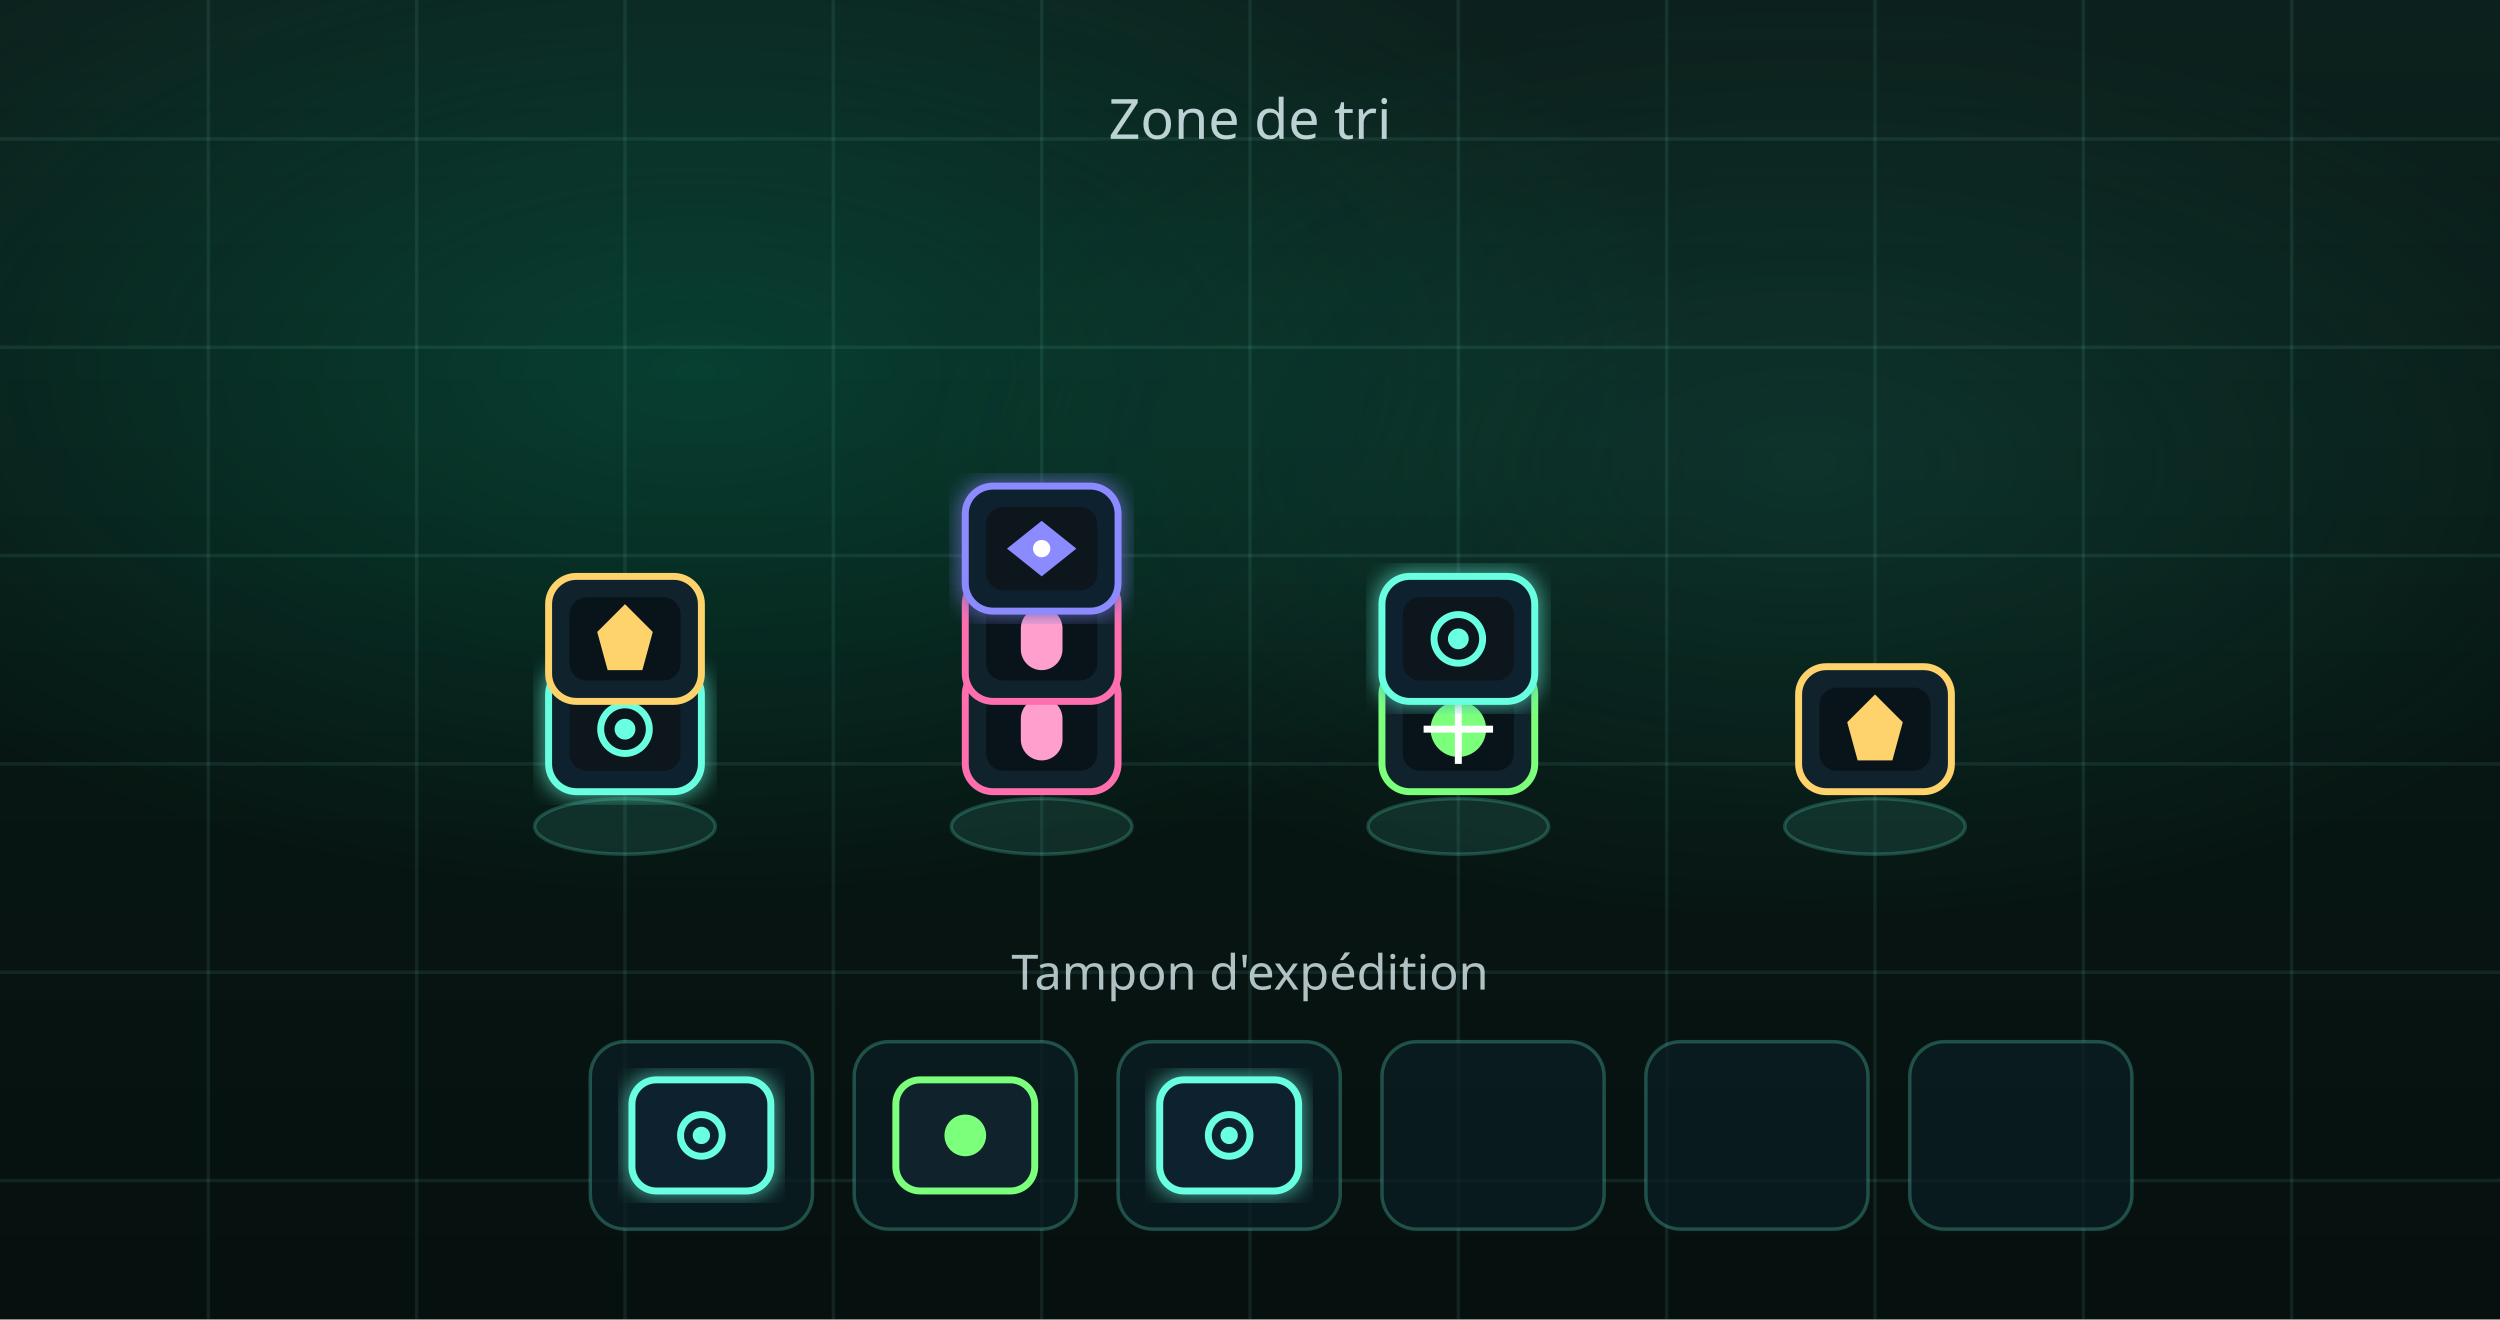
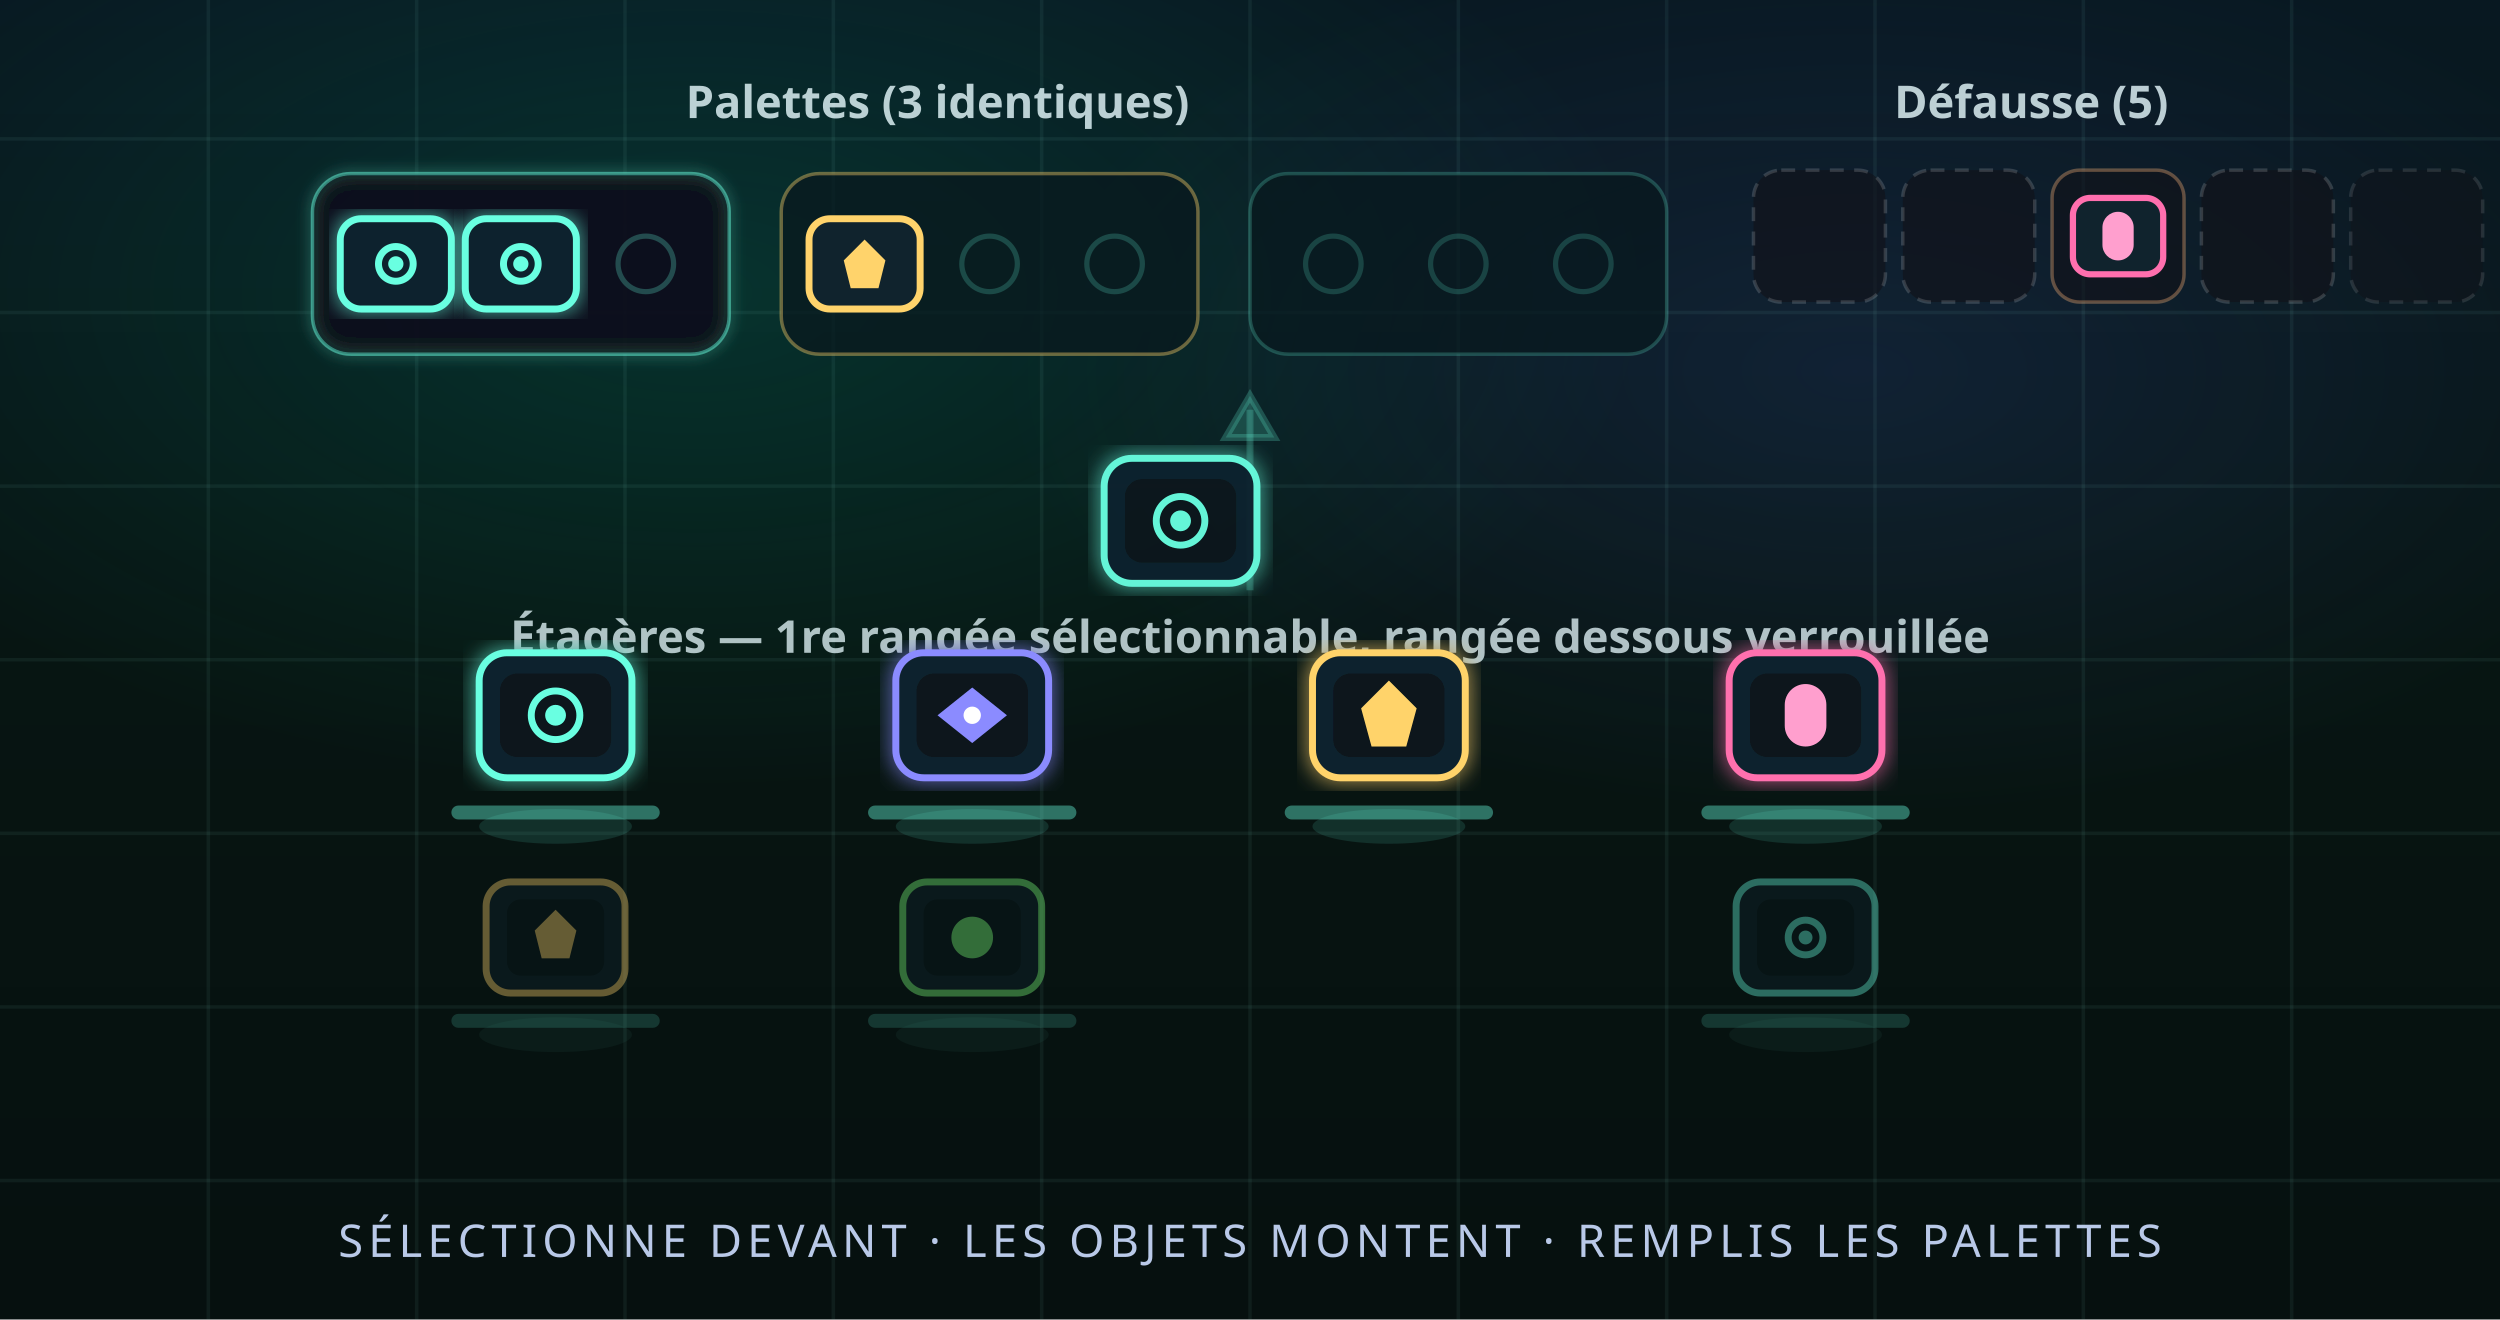
<svg xmlns="http://www.w3.org/2000/svg" viewBox="0 0 720 380" role="img" aria-labelledby="title desc">
  <defs>
    <linearGradient id="bg" x1="0" y1="0" x2="0" y2="1">
-       <stop offset="0%" stop-color="#0c211d" />
-       <stop offset="52%" stop-color="#071713" />
+       <stop offset="0%" stop-color="#081821" />
+       <stop offset="50%" stop-color="#071512" />
      <stop offset="100%" stop-color="#06100f" />
    </linearGradient>
-     <radialGradient id="neb1" cx="28%" cy="28%" r="40%">
-       <stop offset="0%" stop-color="#00e0a5" stop-opacity="0.18" />
+     <radialGradient id="neb1" cx="28%" cy="22%" r="38%">
+       <stop offset="0%" stop-color="#00e0a5" stop-opacity="0.14" />
      <stop offset="100%" stop-color="#00e0a5" stop-opacity="0" />
    </radialGradient>
-     <radialGradient id="neb2" cx="72%" cy="35%" r="35%">
-       <stop offset="0%" stop-color="#24b99b" stop-opacity="0.16" />
-       <stop offset="100%" stop-color="#24b99b" stop-opacity="0" />
+     <radialGradient id="neb2" cx="74%" cy="28%" r="34%">
+       <stop offset="0%" stop-color="#5a78ff" stop-opacity="0.12" />
+       <stop offset="100%" stop-color="#5a78ff" stop-opacity="0" />
    </radialGradient>
    <filter id="glow">
      <feGaussianBlur stdDeviation="3" result="b" />
+       <feMerge>
+         <feMergeNode in="b" />
+         <feMergeNode in="SourceGraphic" />
+       </feMerge>
+     </filter>
+     <filter id="soft">
+       <feGaussianBlur stdDeviation="2" result="b" />
      <feMerge>
        <feMergeNode in="b" />
        <feMergeNode in="SourceGraphic" />
      </feMerge>
    </filter>
  </defs>
  <rect width="720" height="380" fill="url(#bg)" />
  <rect width="720" height="380" fill="url(#neb1)" />
  <rect width="720" height="380" fill="url(#neb2)" />
-   <g stroke="#9bfff0" stroke-opacity="0.08" stroke-width="1">
-     <path d="M0 40H720M0 100H720M0 160H720M0 220H720M0 280H720M0 340H720" />
+   <g stroke="#9bfff0" stroke-opacity="0.06" stroke-width="1">
+     <path d="M0 40H720M0 90H720M0 140H720M0 190H720M0 240H720M0 290H720M0 340H720" />
    <path d="M60 0V380M120 0V380M180 0V380M240 0V380M300 0V380M360 0V380M420 0V380M480 0V380M540 0V380M600 0V380M660 0V380" />
  </g>
-   <text x="360" y="40" text-anchor="middle" font-family="'Space Grotesk',sans-serif" font-size="16" fill="#e8fbff" fill-opacity="0.8">Zone de tri</text>
-   <g transform="translate(180,210)">
-     <ellipse cx="0" cy="28" rx="26" ry="8" fill="#69ffe1" fill-opacity="0.1" stroke="#69ffe1" stroke-opacity="0.2" />
-     <g transform="translate(0,0)" filter="url(#glow)">
+   <text x="270" y="34" text-anchor="middle" font-family="'Space Grotesk',system-ui,sans-serif" font-size="13" font-weight="600" fill="#e8fbff" fill-opacity="0.8">Palettes (3 identiques)</text>
+   <text x="585" y="34" text-anchor="middle" font-family="'Space Grotesk',system-ui,sans-serif" font-size="13" font-weight="600" fill="#e8fbff" fill-opacity="0.8">Défausse (5)</text>
+   <g>
+     <g transform="translate(90,50)">
+       <rect x="0" y="0" width="120" height="52" rx="11" fill="rgba(8,24,30,0.75)" stroke="#69ffe1" stroke-opacity="0.45" filter="url(#soft)" />
+       <g transform="translate(24,26)" filter="url(#glow)">
+         <rect x="-16" y="-13" width="32" height="26" rx="6" fill="#10232d" stroke="#69ffe1" stroke-width="2" />
+         <circle cx="0" cy="0" r="5" fill="none" stroke="#69ffe1" stroke-width="2" />
+         <circle cx="0" cy="0" r="2.2" fill="#69ffe1" />
+       </g>
+       <g transform="translate(60,26)" filter="url(#glow)">
+         <rect x="-16" y="-13" width="32" height="26" rx="6" fill="#10232d" stroke="#69ffe1" stroke-width="2" />
+         <circle cx="0" cy="0" r="5" fill="none" stroke="#69ffe1" stroke-width="2" />
+         <circle cx="0" cy="0" r="2.2" fill="#69ffe1" />
+       </g>
+       <circle cx="96" cy="26" r="8" fill="none" stroke="#69ffe1" stroke-opacity="0.25" stroke-width="1.5" />
+     </g>
+     <g transform="translate(225,50)">
+       <rect x="0" y="0" width="120" height="52" rx="11" fill="rgba(8,24,30,0.75)" stroke="#ffd36b" stroke-opacity="0.4" />
+       <g transform="translate(24,26)">
+         <rect x="-16" y="-13" width="32" height="26" rx="6" fill="#10232d" stroke="#ffd36b" stroke-width="2" />
+         <path d="M0 -7l6 6-2 8h-8l-2-8z" fill="#ffd36b" />
+       </g>
+       <circle cx="60" cy="26" r="8" fill="none" stroke="#69ffe1" stroke-opacity="0.2" stroke-width="1.5" />
+       <circle cx="96" cy="26" r="8" fill="none" stroke="#69ffe1" stroke-opacity="0.2" stroke-width="1.5" />
+     </g>
+     <g transform="translate(360,50)">
+       <rect x="0" y="0" width="120" height="52" rx="11" fill="rgba(8,24,30,0.72)" stroke="#69ffe1" stroke-opacity="0.22" />
+       <circle cx="24" cy="26" r="8" fill="none" stroke="#69ffe1" stroke-opacity="0.18" stroke-width="1.5" />
+       <circle cx="60" cy="26" r="8" fill="none" stroke="#69ffe1" stroke-opacity="0.18" stroke-width="1.5" />
+       <circle cx="96" cy="26" r="8" fill="none" stroke="#69ffe1" stroke-opacity="0.18" stroke-width="1.5" />
+     </g>
+   </g>
+   <g>
+     <rect x="505" y="49" width="38" height="38" rx="8" fill="rgba(18,18,24,0.6)" stroke="rgba(255,255,255,0.16)" stroke-dasharray="4 3" />
+     <rect x="548" y="49" width="38" height="38" rx="8" fill="rgba(18,18,24,0.6)" stroke="rgba(255,255,255,0.16)" stroke-dasharray="4 3" />
+     <rect x="591" y="49" width="38" height="38" rx="8" fill="rgba(18,18,24,0.6)" stroke="rgba(255,180,120,0.35)" />
+     <g transform="translate(610,68)">
+       <rect x="-13" y="-11" width="26" height="22" rx="5" fill="#10232d" stroke="#ff6fae" stroke-width="1.8" />
+       <rect x="-4.5" y="-7" width="9" height="14" rx="4.5" fill="#ff9fce" />
+     </g>
+     <rect x="634" y="49" width="38" height="38" rx="8" fill="rgba(18,18,24,0.6)" stroke="rgba(255,255,255,0.16)" stroke-dasharray="4 3" />
+     <rect x="677" y="49" width="38" height="38" rx="8" fill="rgba(18,18,24,0.6)" stroke="rgba(255,255,255,0.16)" stroke-dasharray="4 3" opacity="0.7" />
+   </g>
+   <g stroke="#69ffe1" stroke-opacity="0.22" stroke-width="2" fill="#69ffe1" fill-opacity="0.18">
+     <line x1="360" y1="170" x2="360" y2="118" />
+     <path d="M360 114 L353 126 L367 126 Z" />
+   </g>
+   <text x="360" y="188" text-anchor="middle" font-family="'Space Grotesk',system-ui,sans-serif" font-size="13" font-weight="600" fill="#e8fbff" fill-opacity="0.75">Étagères — 1re rangée sélectionnable, rangée dessous verrouillée</text>
+   <g transform="translate(160,0)">
+     <g opacity="0.45">
+       <rect x="-30" y="292" width="60" height="4" rx="2" fill="#69ffe1" fill-opacity="0.35" />
+       <ellipse cx="0" cy="298" rx="22" ry="5" fill="#69ffe1" fill-opacity="0.1" />
+     </g>
+     <g transform="translate(0,270)" opacity="0.38">
+       <rect x="-20" y="-16" width="40" height="32" rx="7" fill="#10232d" stroke="#ffd36b" stroke-width="2" />
+       <rect x="-14" y="-11" width="28" height="22" rx="4" fill="#08141a" />
+       <path d="M0 -8l6 6-2 8h-8l-2-8z" fill="#ffd36b" />
+     </g>
+     <rect x="-30" y="232" width="60" height="4" rx="2" fill="#69ffe1" fill-opacity="0.4" />
+     <ellipse cx="0" cy="238" rx="22" ry="5" fill="#69ffe1" fill-opacity="0.12" />
+     <g transform="translate(0,206)" filter="url(#glow)">
      <rect x="-22" y="-18" width="44" height="36" rx="8" fill="#10232d" stroke="#69ffe1" stroke-width="2" />
      <rect x="-16" y="-12" width="32" height="24" rx="5" fill="#08141a" />
      <circle cx="0" cy="0" r="7" fill="none" stroke="#69ffe1" stroke-width="2" />
      <circle cx="0" cy="0" r="3" fill="#69ffe1" />
    </g>
-     <g transform="translate(0,-26)">
-       <rect x="-22" y="-18" width="44" height="36" rx="8" fill="#10232d" stroke="#ffd36b" stroke-width="2" />
-       <rect x="-16" y="-12" width="32" height="24" rx="5" fill="#08141a" />
-       <path d="M0 -10l8 8-3 11h-10l-3-11z" fill="#ffd36b" />
+   </g>
+   <g transform="translate(280,0)">
+     <g opacity="0.45">
+       <rect x="-30" y="292" width="60" height="4" rx="2" fill="#69ffe1" fill-opacity="0.35" />
+       <ellipse cx="0" cy="298" rx="22" ry="5" fill="#69ffe1" fill-opacity="0.1" />
    </g>
-   </g>
-   <g transform="translate(300,210)">
-     <ellipse cx="0" cy="28" rx="26" ry="8" fill="#69ffe1" fill-opacity="0.1" stroke="#69ffe1" stroke-opacity="0.2" />
-     <g transform="translate(0,0)">
-       <rect x="-22" y="-18" width="44" height="36" rx="8" fill="#10232d" stroke="#ff6fae" stroke-width="2" />
-       <rect x="-16" y="-12" width="32" height="24" rx="5" fill="#08141a" />
-       <rect x="-6" y="-9" width="12" height="18" rx="6" fill="#ff9fce" />
+     <g transform="translate(0,270)" opacity="0.38">
+       <rect x="-20" y="-16" width="40" height="32" rx="7" fill="#10232d" stroke="#7cff7a" stroke-width="2" />
+       <rect x="-14" y="-11" width="28" height="22" rx="4" fill="#08141a" />
+       <circle cx="0" cy="0" r="6" fill="#7cff7a" />
    </g>
-     <g transform="translate(0,-26)">
-       <rect x="-22" y="-18" width="44" height="36" rx="8" fill="#10232d" stroke="#ff6fae" stroke-width="2" />
-       <rect x="-16" y="-12" width="32" height="24" rx="5" fill="#08141a" />
-       <rect x="-6" y="-9" width="12" height="18" rx="6" fill="#ff9fce" />
-     </g>
-     <g transform="translate(0,-52)" filter="url(#glow)">
+     <rect x="-30" y="232" width="60" height="4" rx="2" fill="#69ffe1" fill-opacity="0.4" />
+     <ellipse cx="0" cy="238" rx="22" ry="5" fill="#69ffe1" fill-opacity="0.12" />
+     <g transform="translate(0,206)" filter="url(#glow)">
      <rect x="-22" y="-18" width="44" height="36" rx="8" fill="#10232d" stroke="#8b8bff" stroke-width="2" />
      <rect x="-16" y="-12" width="32" height="24" rx="5" fill="#08141a" />
      <path d="M0 -8l10 8-10 8-10-8z" fill="#8b8bff" />
      <circle cx="0" cy="0" r="2.5" fill="#fff" />
    </g>
  </g>
-   <g transform="translate(420,210)">
-     <ellipse cx="0" cy="28" rx="26" ry="8" fill="#69ffe1" fill-opacity="0.1" stroke="#69ffe1" stroke-opacity="0.2" />
-     <g transform="translate(0,0)">
-       <rect x="-22" y="-18" width="44" height="36" rx="8" fill="#10232d" stroke="#7cff7a" stroke-width="2" />
-       <rect x="-16" y="-12" width="32" height="24" rx="5" fill="#08141a" />
-       <circle cx="0" cy="0" r="8" fill="#7cff7a" />
-       <path d="M-10 0h20M0 -10v20" stroke="#fff" stroke-width="2" />
-     </g>
-     <g transform="translate(0,-26)" filter="url(#glow)">
-       <rect x="-22" y="-18" width="44" height="36" rx="8" fill="#10232d" stroke="#69ffe1" stroke-width="2" />
-       <rect x="-16" y="-12" width="32" height="24" rx="5" fill="#08141a" />
-       <circle cx="0" cy="0" r="7" fill="none" stroke="#69ffe1" stroke-width="2" />
-       <circle cx="0" cy="0" r="3" fill="#69ffe1" />
-     </g>
-   </g>
-   <g transform="translate(540,210)">
-     <ellipse cx="0" cy="28" rx="26" ry="8" fill="#69ffe1" fill-opacity="0.1" stroke="#69ffe1" stroke-opacity="0.2" />
-     <g transform="translate(0,0)">
+   <g transform="translate(400,0)">
+     <rect x="-30" y="232" width="60" height="4" rx="2" fill="#69ffe1" fill-opacity="0.4" />
+     <ellipse cx="0" cy="238" rx="22" ry="5" fill="#69ffe1" fill-opacity="0.12" />
+     <g transform="translate(0,206)" filter="url(#glow)">
      <rect x="-22" y="-18" width="44" height="36" rx="8" fill="#10232d" stroke="#ffd36b" stroke-width="2" />
      <rect x="-16" y="-12" width="32" height="24" rx="5" fill="#08141a" />
      <path d="M0 -10l8 8-3 11h-10l-3-11z" fill="#ffd36b" />
    </g>
  </g>
-   <text x="360" y="285" text-anchor="middle" font-family="'Space Grotesk',sans-serif" font-size="14" fill="#e8fbff" fill-opacity="0.75">Tampon d'expédition</text>
-   <g>
-     <rect x="170" y="300" width="64" height="54" rx="10" fill="#0a1e24" fill-opacity="0.7" stroke="#69ffe1" stroke-opacity="0.25" />
-     <rect x="246" y="300" width="64" height="54" rx="10" fill="#0a1e24" fill-opacity="0.7" stroke="#69ffe1" stroke-opacity="0.25" />
-     <rect x="322" y="300" width="64" height="54" rx="10" fill="#0a1e24" fill-opacity="0.7" stroke="#69ffe1" stroke-opacity="0.25" />
-     <rect x="398" y="300" width="64" height="54" rx="10" fill="#0a1e24" fill-opacity="0.7" stroke="#69ffe1" stroke-opacity="0.25" />
-     <rect x="474" y="300" width="64" height="54" rx="10" fill="#0a1e24" fill-opacity="0.7" stroke="#69ffe1" stroke-opacity="0.25" />
-     <rect x="550" y="300" width="64" height="54" rx="10" fill="#0a1e24" fill-opacity="0.7" stroke="#69ffe1" stroke-opacity="0.25" />
+   <g transform="translate(520,0)">
+     <g opacity="0.45">
+       <rect x="-30" y="292" width="60" height="4" rx="2" fill="#69ffe1" fill-opacity="0.35" />
+       <ellipse cx="0" cy="298" rx="22" ry="5" fill="#69ffe1" fill-opacity="0.1" />
+     </g>
+     <g transform="translate(0,270)" opacity="0.38">
+       <rect x="-20" y="-16" width="40" height="32" rx="7" fill="#10232d" stroke="#69ffe1" stroke-width="2" />
+       <rect x="-14" y="-11" width="28" height="22" rx="4" fill="#08141a" />
+       <circle cx="0" cy="0" r="5" fill="none" stroke="#69ffe1" stroke-width="2" />
+       <circle cx="0" cy="0" r="2" fill="#69ffe1" />
+     </g>
+     <rect x="-30" y="232" width="60" height="4" rx="2" fill="#69ffe1" fill-opacity="0.4" />
+     <ellipse cx="0" cy="238" rx="22" ry="5" fill="#69ffe1" fill-opacity="0.12" />
+     <g transform="translate(0,206)" filter="url(#glow)">
+       <rect x="-22" y="-18" width="44" height="36" rx="8" fill="#10232d" stroke="#ff6fae" stroke-width="2" />
+       <rect x="-16" y="-12" width="32" height="24" rx="5" fill="#08141a" />
+       <rect x="-6" y="-9" width="12" height="18" rx="6" fill="#ff9fce" />
+     </g>
  </g>
-   <g transform="translate(202,327)" filter="url(#glow)">
-     <rect x="-20" y="-16" width="40" height="32" rx="7" fill="#10232d" stroke="#69ffe1" stroke-width="2" />
-     <circle cx="0" cy="0" r="6" fill="none" stroke="#69ffe1" stroke-width="2" />
-     <circle cx="0" cy="0" r="2.5" fill="#69ffe1" />
+   <g transform="translate(340,150)" filter="url(#glow)" opacity="0.95">
+     <rect x="-22" y="-18" width="44" height="36" rx="8" fill="#10232d" stroke="#69ffe1" stroke-width="2" />
+     <rect x="-16" y="-12" width="32" height="24" rx="5" fill="#08141a" />
+     <circle cx="0" cy="0" r="7" fill="none" stroke="#69ffe1" stroke-width="2" />
+     <circle cx="0" cy="0" r="3" fill="#69ffe1" />
  </g>
-   <g transform="translate(278,327)">
-     <rect x="-20" y="-16" width="40" height="32" rx="7" fill="#10232d" stroke="#7cff7a" stroke-width="2" />
-     <circle cx="0" cy="0" r="6" fill="#7cff7a" />
-   </g>
-   <g transform="translate(354,327)" filter="url(#glow)">
-     <rect x="-20" y="-16" width="40" height="32" rx="7" fill="#10232d" stroke="#69ffe1" stroke-width="2" />
-     <circle cx="0" cy="0" r="6" fill="none" stroke="#69ffe1" stroke-width="2" />
-     <circle cx="0" cy="0" r="2.5" fill="#69ffe1" />
-   </g>
+   <text x="360" y="362" text-anchor="middle" fill="#b9c9e8" font-family="system-ui,'Space Grotesk',sans-serif" font-size="13" letter-spacing="1.5">SÉLECTIONNE DEVANT · LES OBJETS MONTENT · REMPLIS LES PALETTES</text>
</svg>
